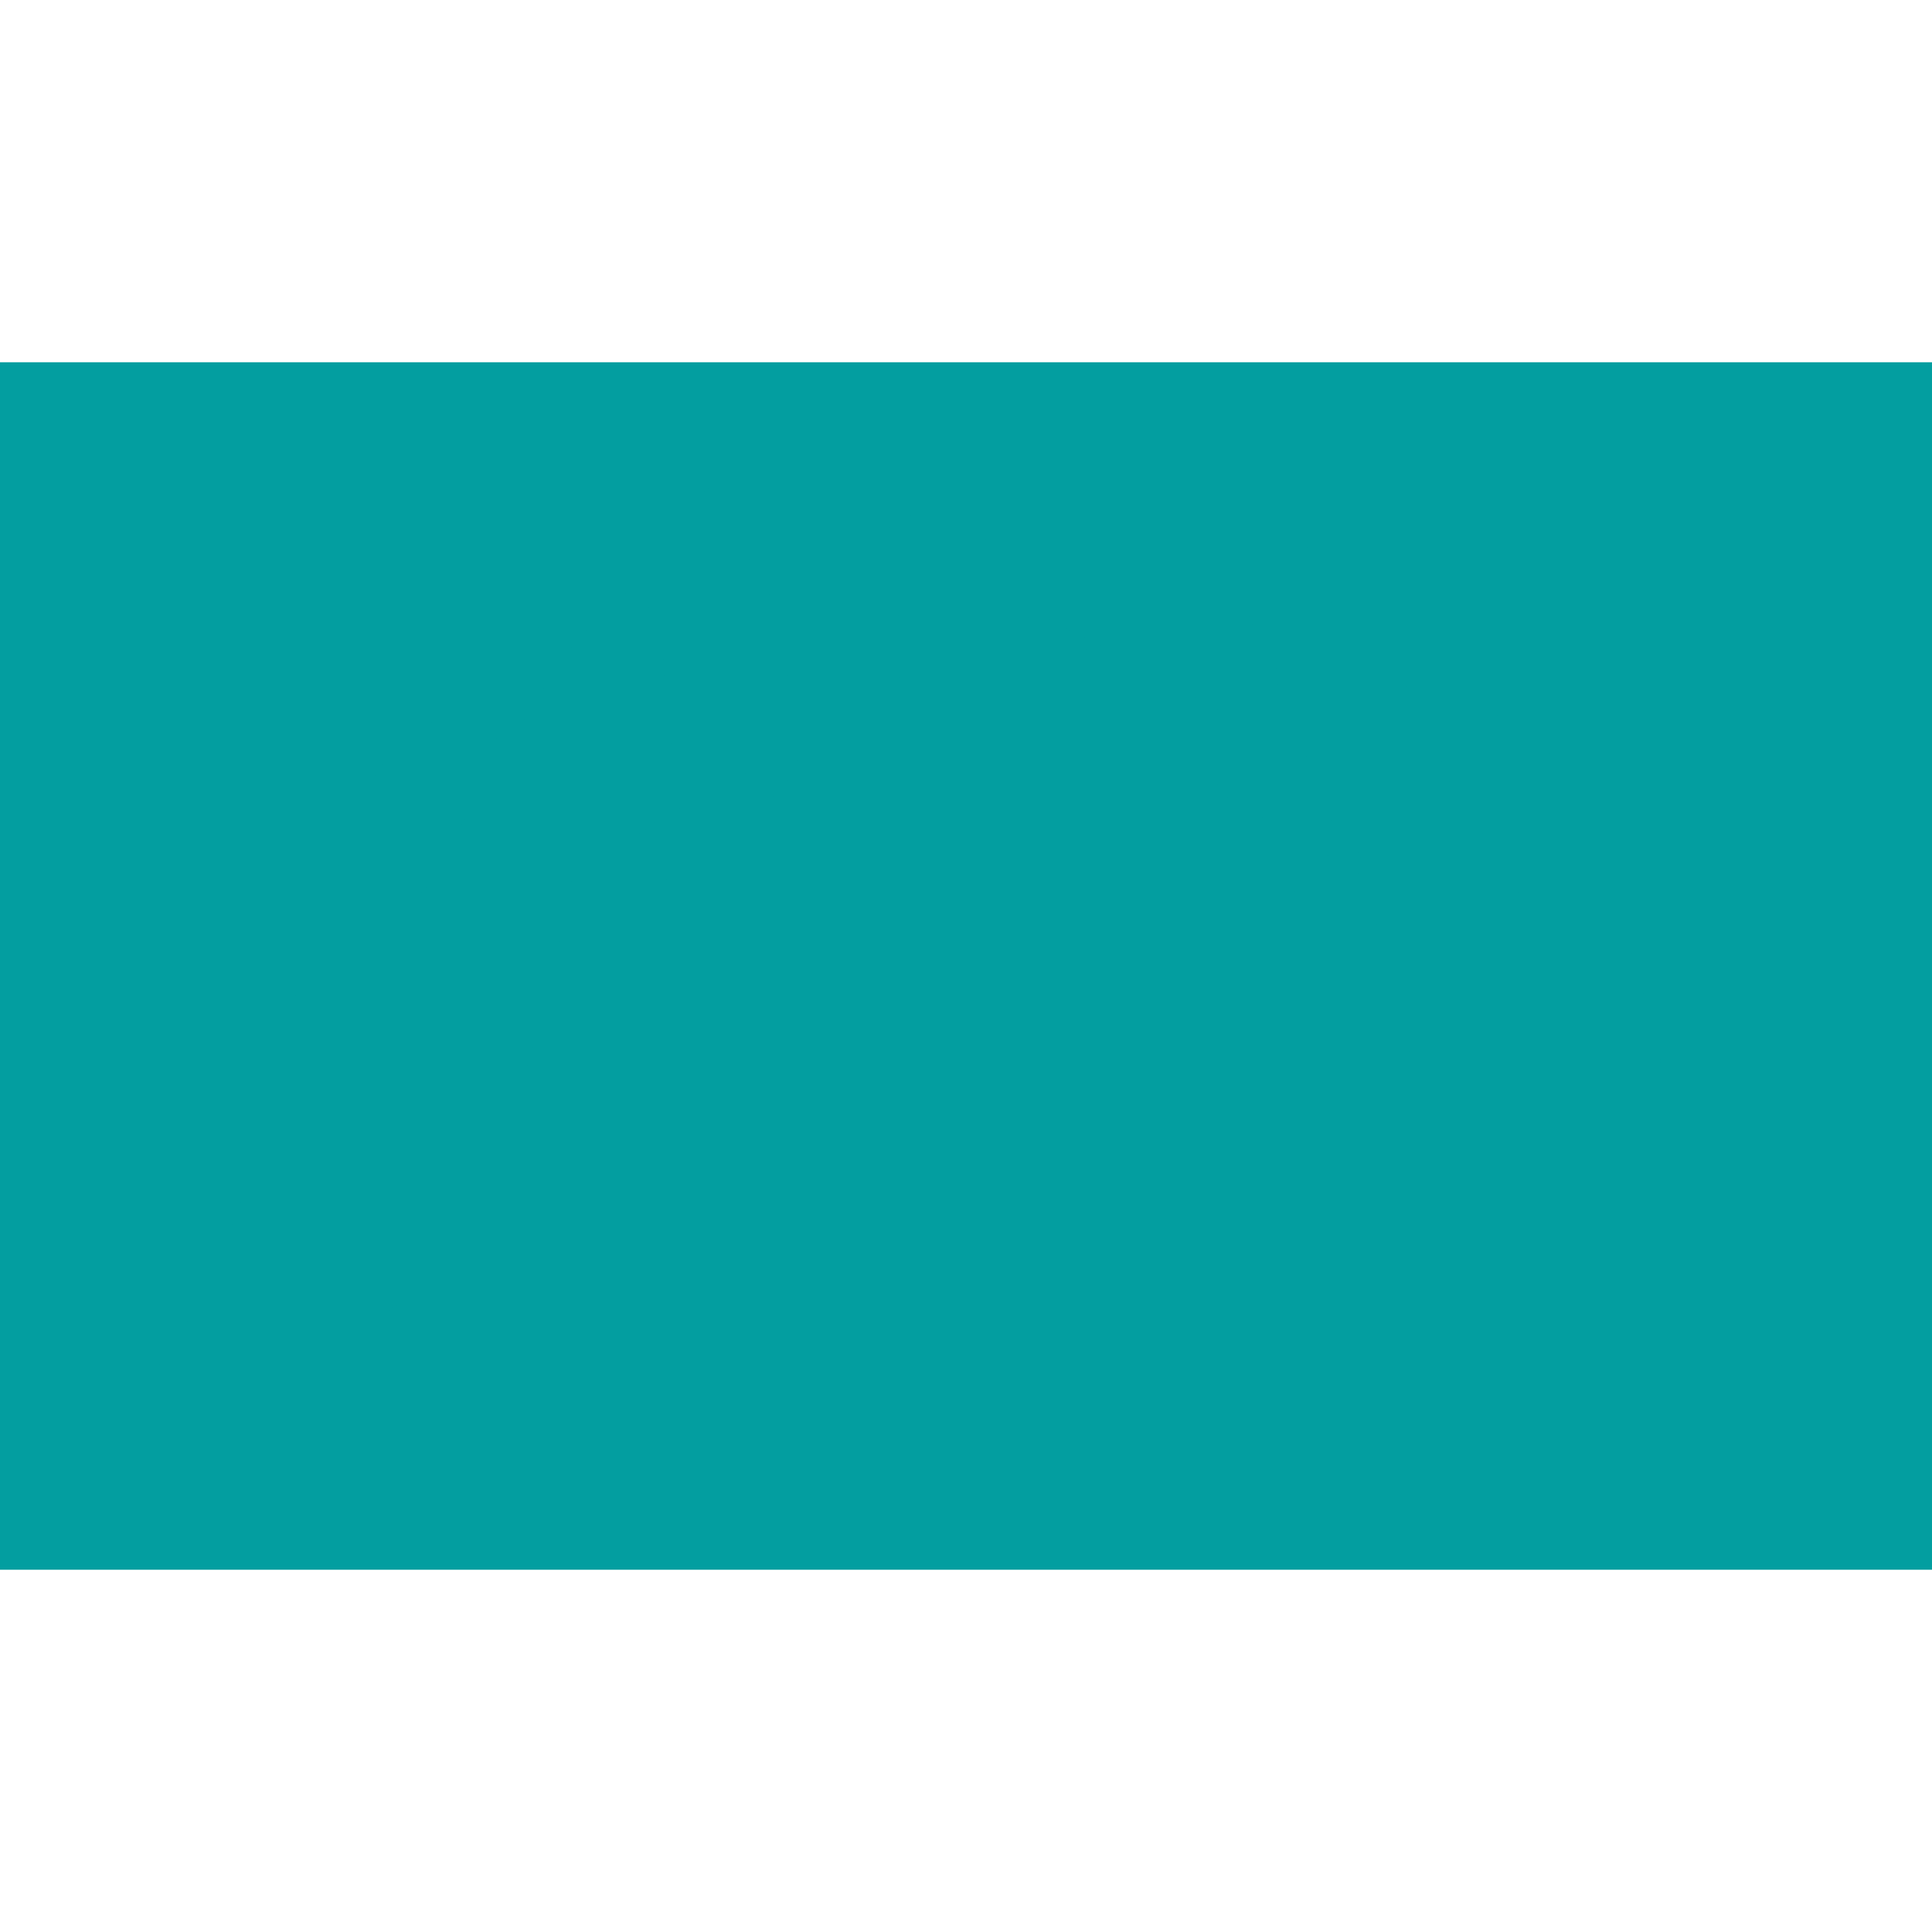
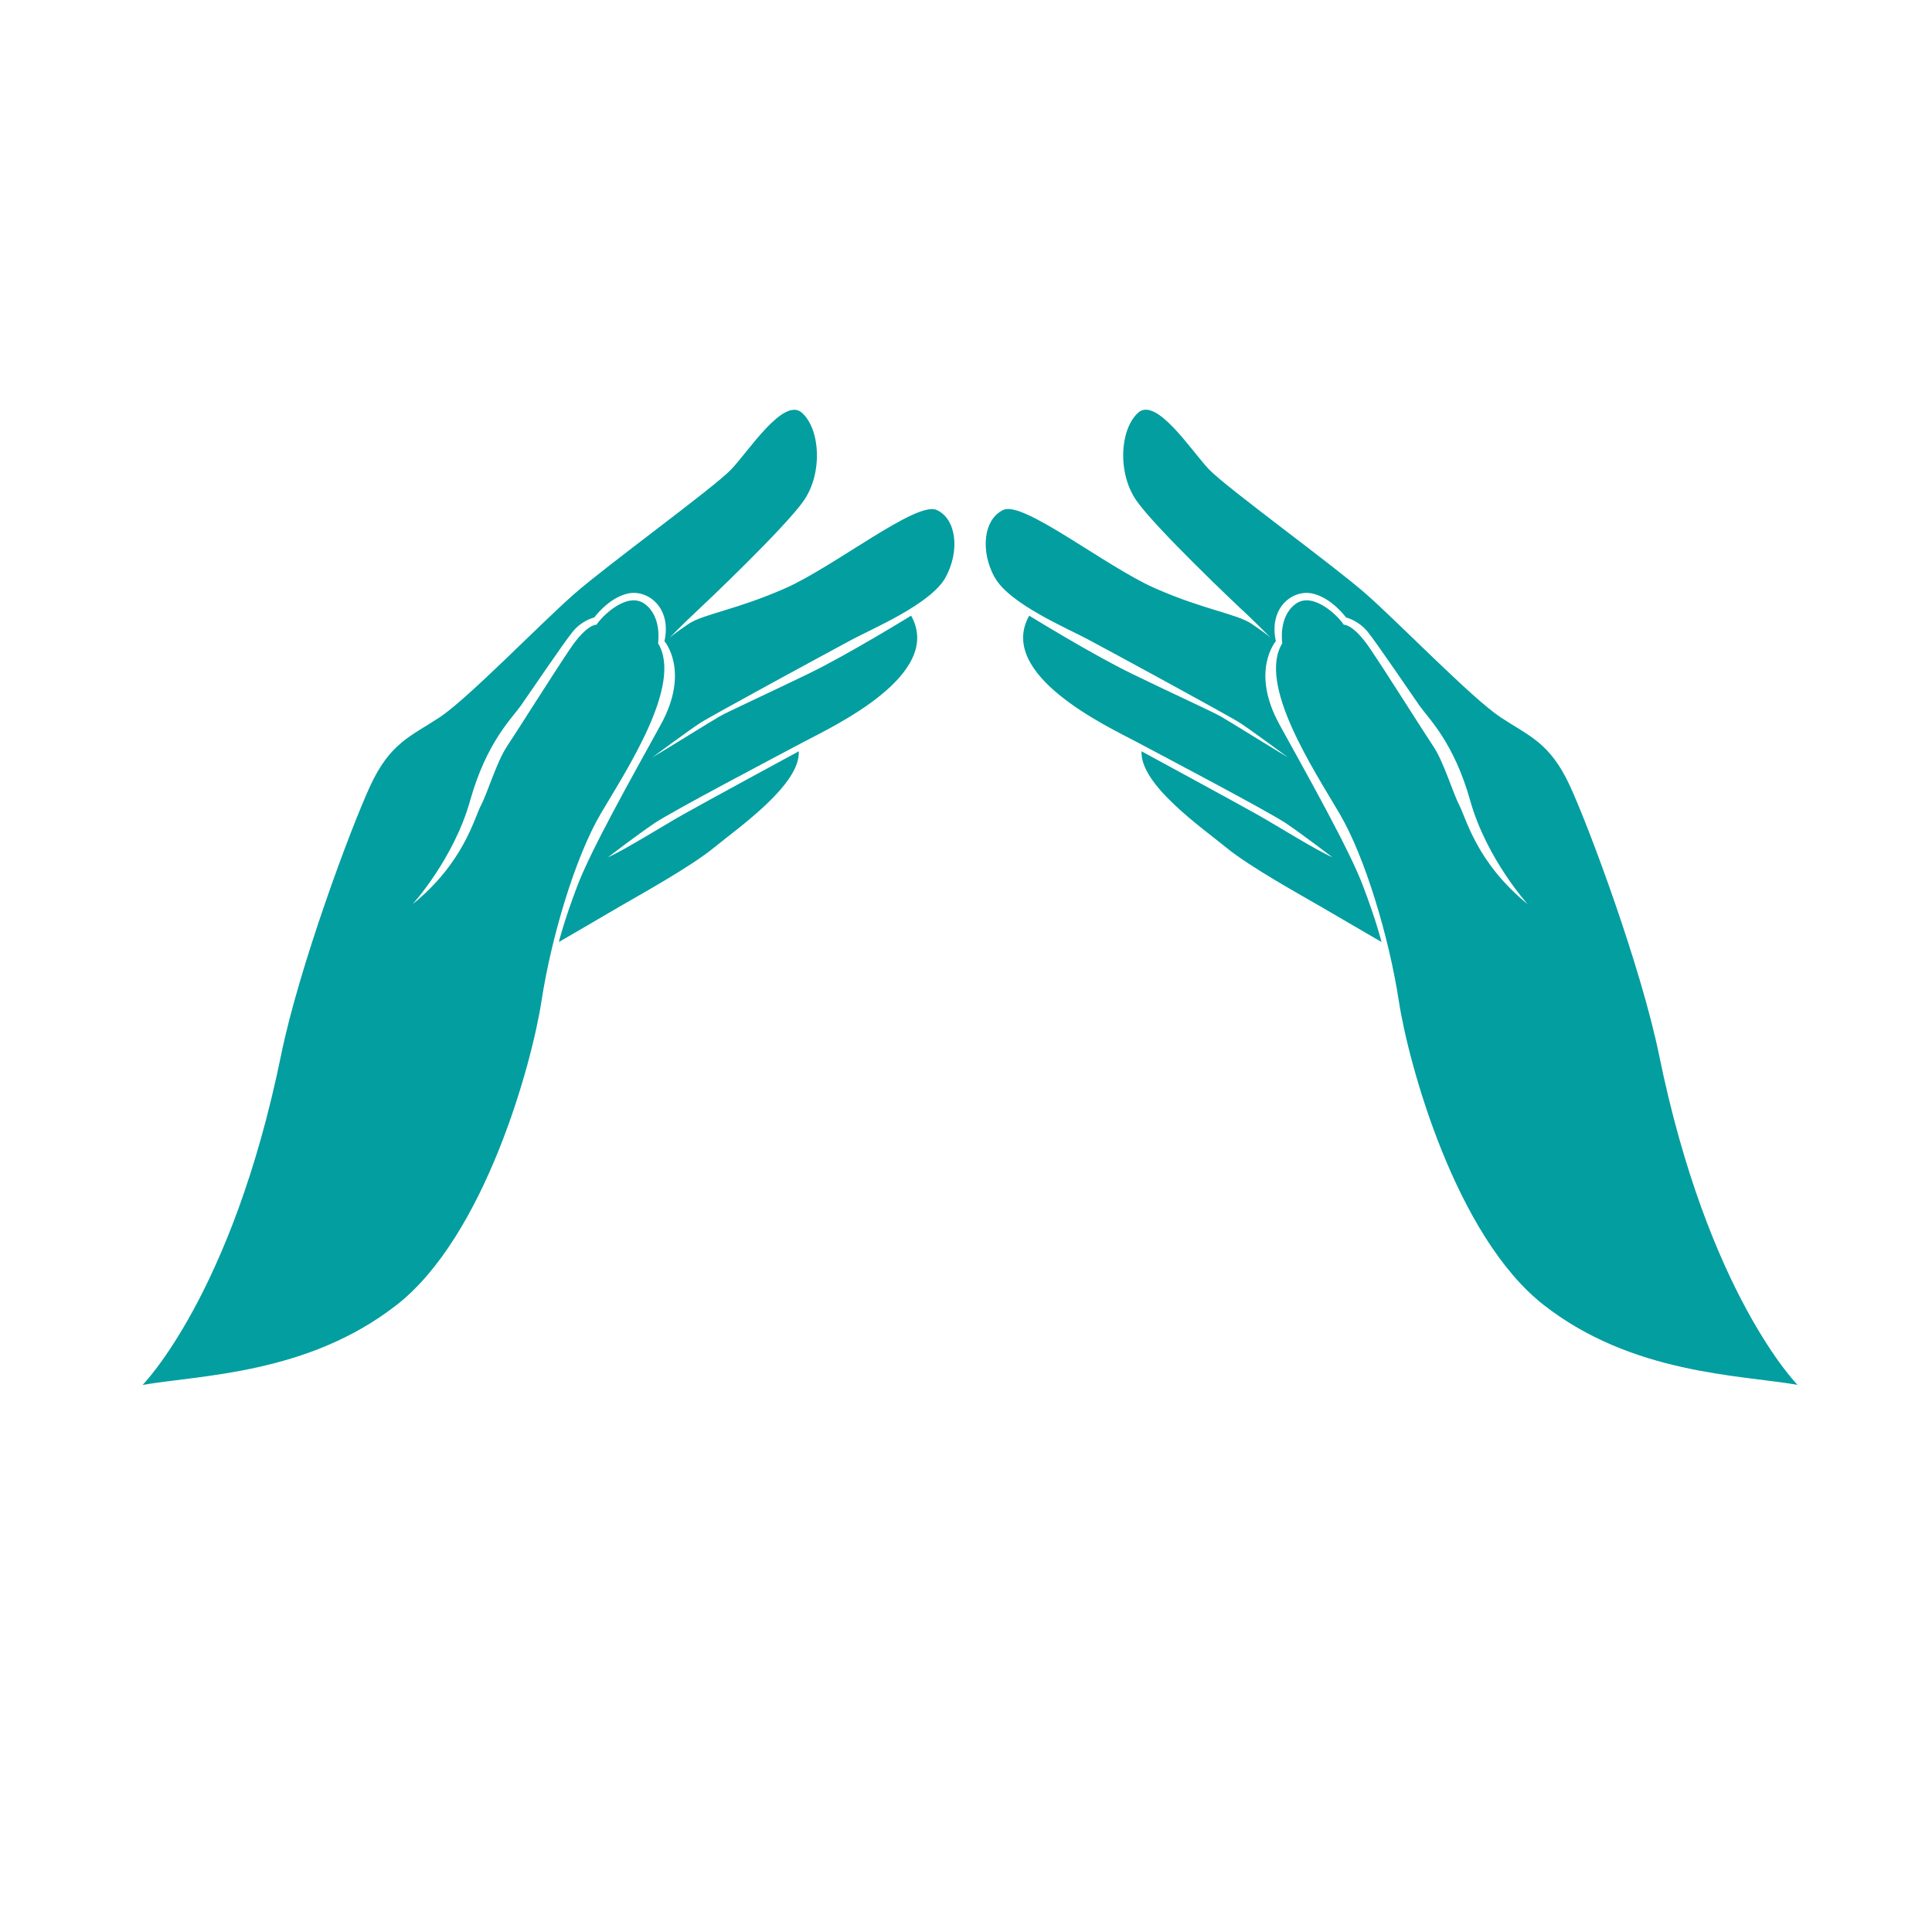
<svg xmlns="http://www.w3.org/2000/svg" viewBox="20 8 120 75" width="120" height="120" fill="none">
-   <rect x="20" y="8" width="120" height="75" fill="#039EA0" />
  <path d="M44.623 66.564C50.112 62.282 53.035 51.573 53.633 47.677C54.23 43.775 55.712 38.761 57.318 36.031C58.923 33.307 62.432 28.005 60.874 25.456C60.874 25.456 61.137 23.804 60.042 23.008C58.946 22.211 57.364 23.799 57.054 24.302C57.054 24.302 56.468 24.232 55.408 25.802C54.347 27.372 52.157 30.858 51.5 31.842C50.844 32.826 50.294 34.724 49.866 35.539C49.444 36.353 48.794 39.095 45.624 41.666C45.624 41.666 48.185 38.854 49.198 35.234C50.212 31.613 51.787 30.125 52.338 29.346C52.889 28.567 54.992 25.445 55.578 24.73C56.158 24.015 56.913 23.851 56.913 23.851C56.913 23.851 57.798 22.627 59.005 22.363C60.212 22.1 61.735 23.213 61.272 25.328C61.272 25.328 62.877 27.173 61.044 30.506C59.21 33.84 56.738 38.227 55.871 40.495C55.01 42.756 54.711 44.01 54.711 44.01C54.711 44.01 57.318 42.498 58.501 41.801C59.69 41.104 62.865 39.364 64.365 38.134C65.865 36.904 69.72 34.232 69.614 32.164C69.614 32.164 63.703 35.369 62.432 36.089C61.166 36.804 58.817 38.28 57.757 38.749C57.757 38.749 59.544 37.378 60.645 36.634C61.746 35.89 68.237 32.475 69.96 31.561C71.688 30.641 78.653 27.413 76.591 23.74C76.591 23.74 72.666 26.16 70.188 27.36C67.71 28.561 65.191 29.71 64.687 30.003C64.178 30.295 61.377 32.041 60.505 32.551C60.505 32.551 62.783 30.864 63.469 30.418C64.154 29.967 71.671 25.896 72.924 25.222C74.184 24.548 77.822 23.014 78.724 21.373C79.632 19.733 79.415 17.729 78.173 17.173C76.925 16.61 71.817 20.694 68.782 22.035C65.742 23.377 63.691 23.634 62.76 24.256C61.828 24.882 61.565 25.134 61.565 25.134C61.565 25.134 62.625 24.062 63.141 23.588C63.656 23.113 68.747 18.292 69.925 16.593C71.102 14.894 70.956 12.199 69.825 11.15C68.694 10.102 66.503 13.511 65.425 14.648C64.348 15.784 57.757 20.559 55.66 22.398C53.562 24.238 49.069 28.889 47.306 30.055C45.542 31.221 44.248 31.625 43.017 34.267C41.787 36.909 38.565 45.597 37.458 51.034C34.423 65.902 28.852 71.52 28.858 71.52C32.455 70.899 39.122 70.852 44.611 66.57L44.623 66.564Z" fill="#039EA0" />
  <path d="M81.793 21.374C82.701 23.014 86.339 24.549 87.593 25.223C88.853 25.896 96.363 29.968 97.048 30.419C97.734 30.87 100.013 32.551 100.013 32.551C99.14 32.041 96.334 30.29 95.83 30.003C95.32 29.71 92.801 28.562 90.329 27.361C87.851 26.16 83.926 23.74 83.926 23.74C81.864 27.413 88.835 30.647 90.557 31.561C92.286 32.481 98.771 35.896 99.872 36.634C100.973 37.378 102.76 38.749 102.76 38.749C101.7 38.281 99.351 36.804 98.085 36.09C96.82 35.375 90.903 32.164 90.903 32.164C90.798 34.233 94.658 36.91 96.152 38.134C97.652 39.364 100.827 41.104 102.016 41.801C103.205 42.499 105.807 44.01 105.807 44.01C105.807 44.01 105.508 42.756 104.647 40.495C103.785 38.234 101.307 33.84 99.474 30.507C97.64 27.173 99.245 25.328 99.245 25.328C98.788 23.213 100.311 22.1 101.512 22.364C102.719 22.627 103.604 23.852 103.604 23.852C103.604 23.852 104.354 24.021 104.94 24.73C105.519 25.445 107.628 28.562 108.179 29.347C108.73 30.126 110.306 31.614 111.319 35.234C112.339 38.855 114.893 41.667 114.893 41.667C111.723 39.089 111.073 36.353 110.651 35.539C110.23 34.725 109.679 32.827 109.017 31.842C108.361 30.858 106.17 27.372 105.109 25.802C104.049 24.232 103.463 24.303 103.463 24.303C103.153 23.799 101.571 22.211 100.475 23.008C99.38 23.805 99.644 25.457 99.644 25.457C98.085 28.005 101.6 33.301 103.2 36.031C104.805 38.755 106.287 43.776 106.884 47.677C107.482 51.579 110.405 62.282 115.895 66.564C121.384 70.847 128.05 70.894 131.647 71.515C131.647 71.515 126.082 65.897 123.048 51.028C121.934 45.592 118.718 36.91 117.488 34.262C116.258 31.62 114.963 31.215 113.2 30.05C111.436 28.884 106.943 24.238 104.846 22.393C102.749 20.553 96.158 15.779 95.08 14.642C94.002 13.506 91.811 10.096 90.68 11.145C89.55 12.194 89.403 14.883 90.581 16.587C91.758 18.286 96.849 23.113 97.365 23.582C97.88 24.057 98.941 25.129 98.941 25.129C98.941 25.129 98.677 24.877 97.746 24.25C96.814 23.623 94.764 23.371 91.723 22.03C88.683 20.688 83.574 16.605 82.332 17.167C81.085 17.73 80.874 19.727 81.782 21.368L81.793 21.374Z" fill="#039EA0" />
</svg>
